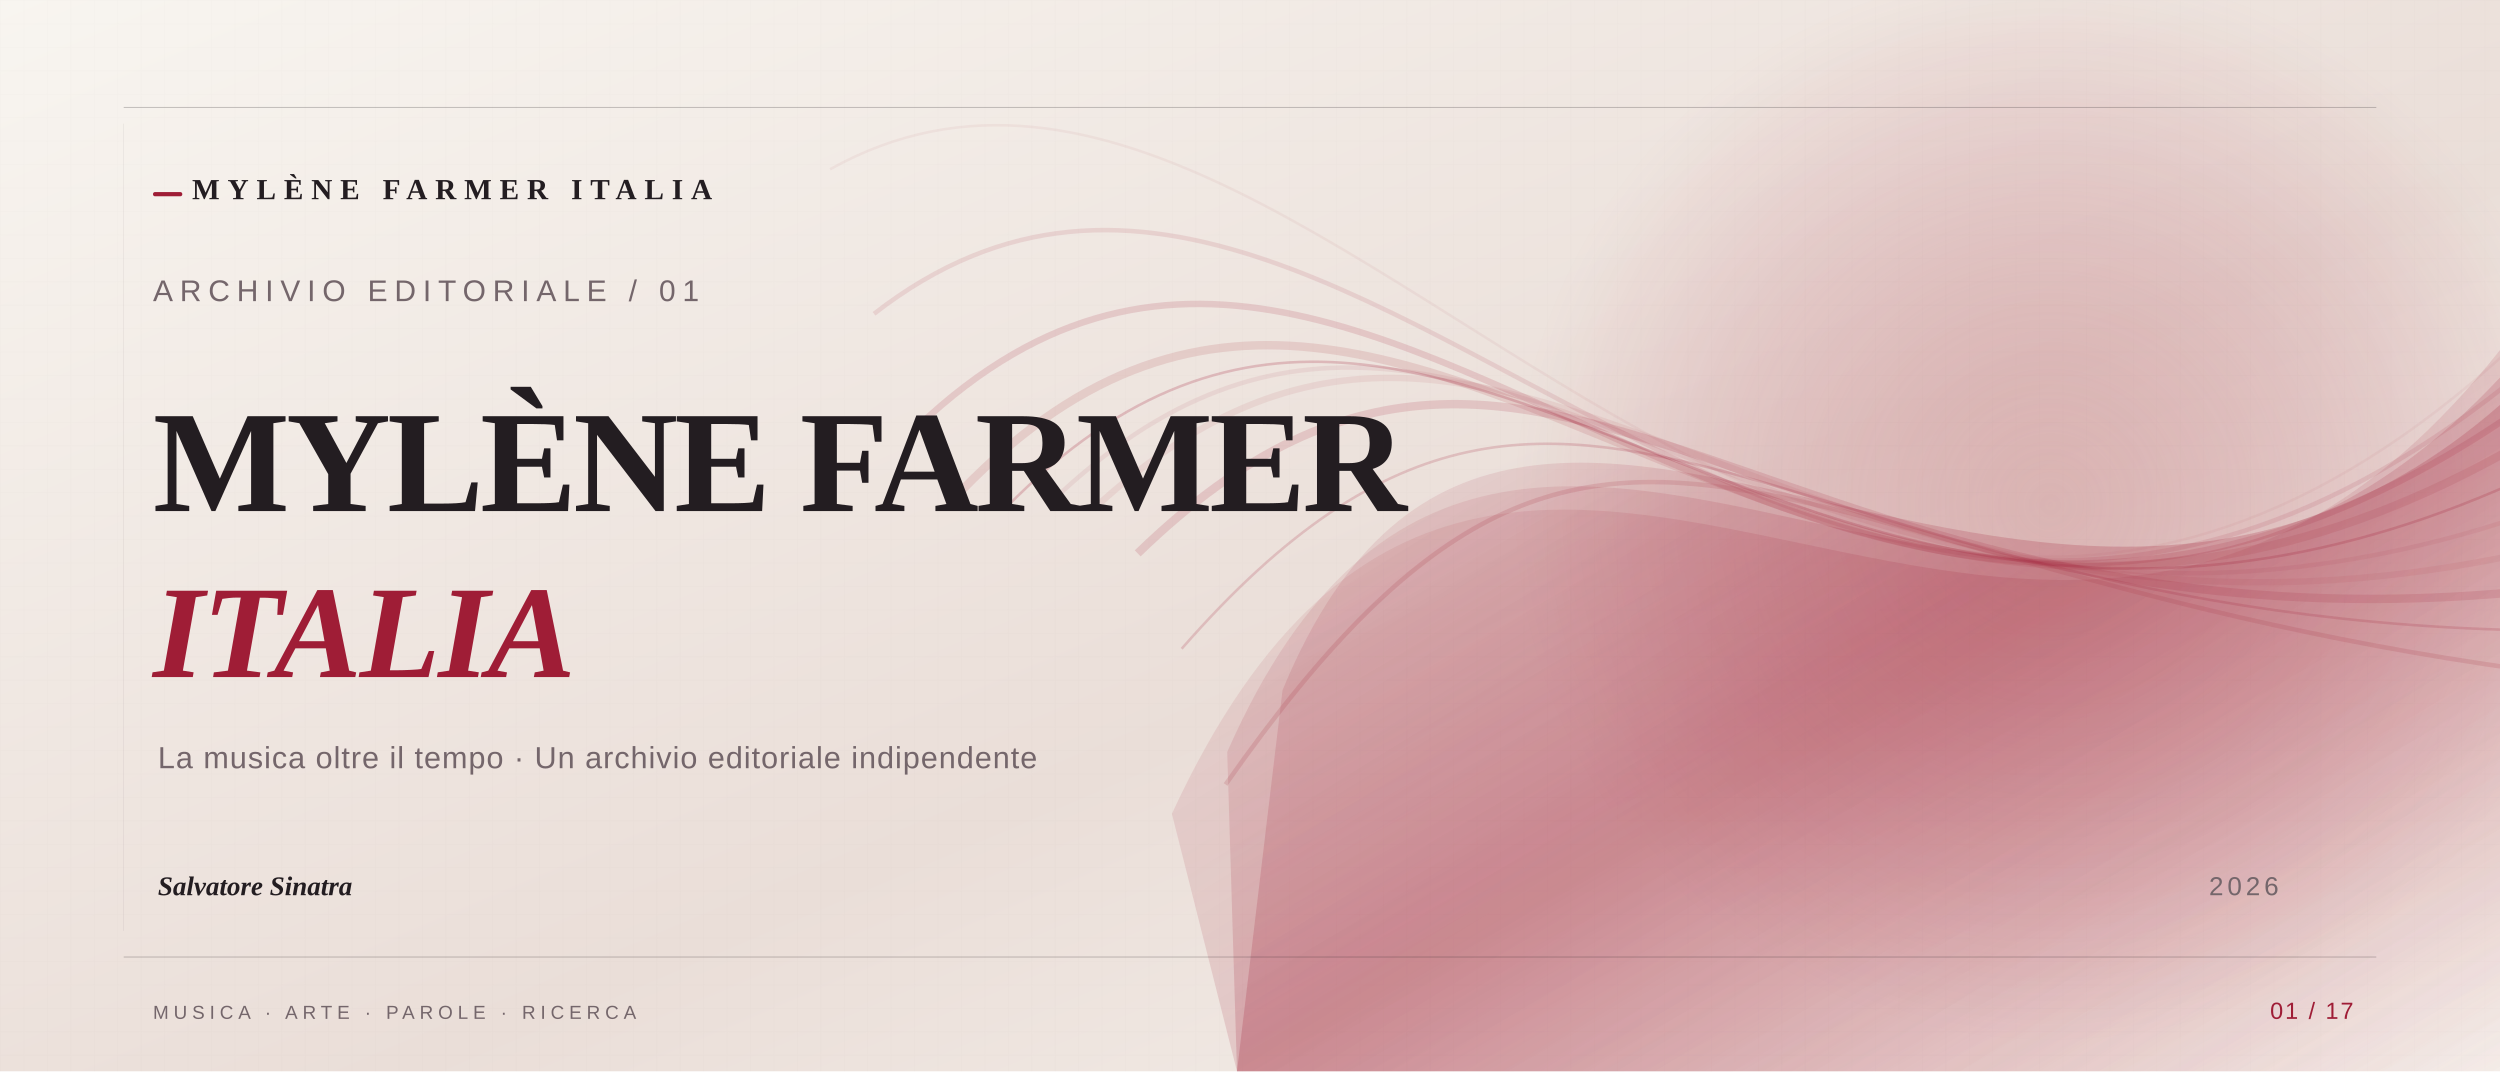
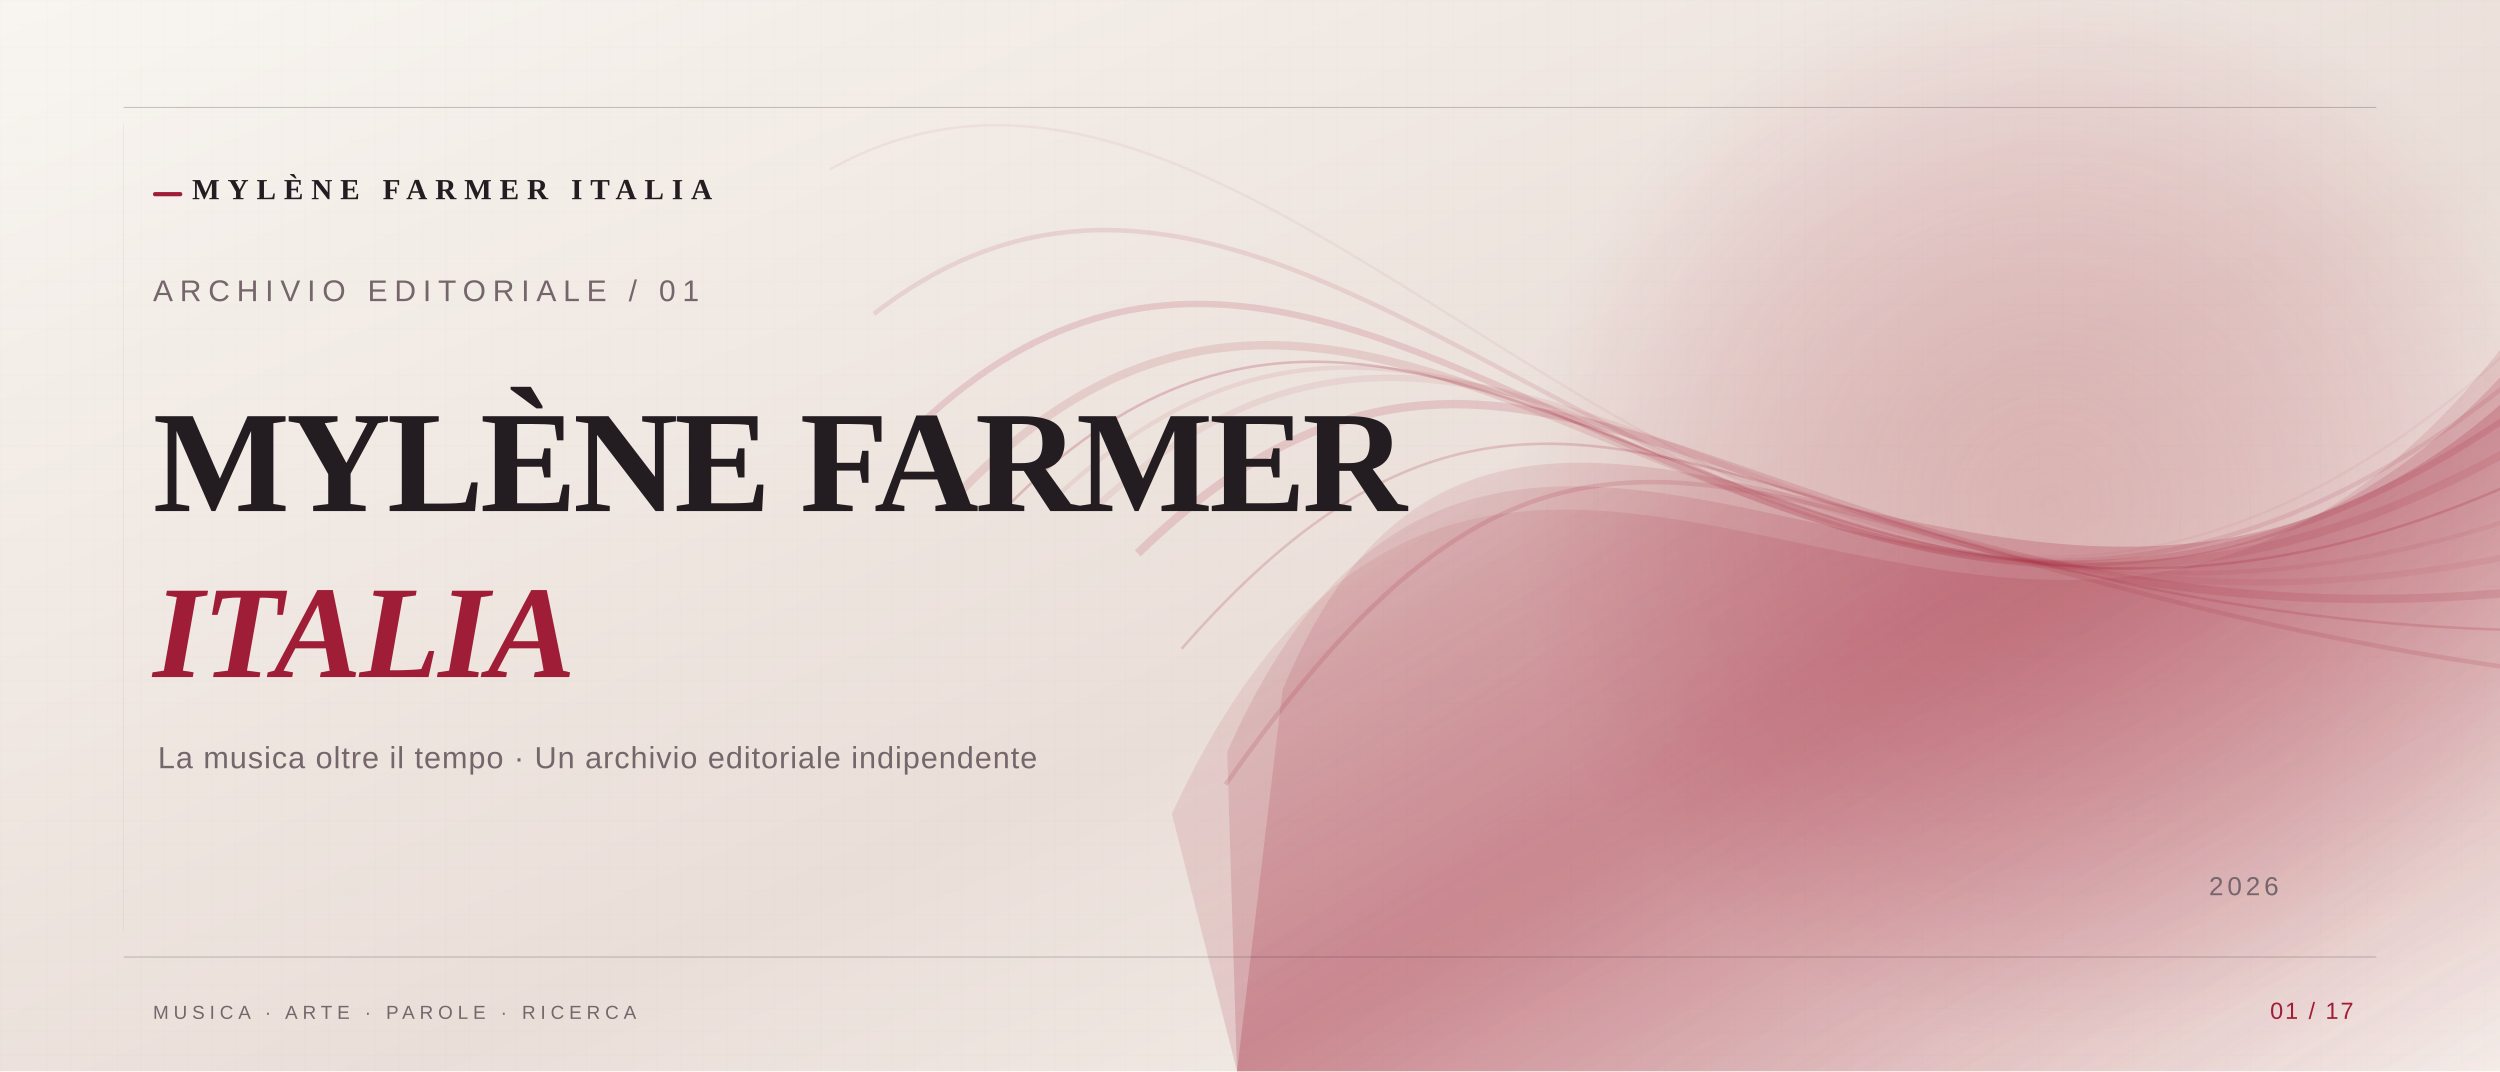
<svg xmlns="http://www.w3.org/2000/svg" width="7680" height="3291" viewBox="0 0 7680 3291" role="img" aria-label="Banner editoriale MYLÈNE FARMER ITALIA — Mylène Farmer Italia">
  <defs>
    <linearGradient id="base" x1="0" y1="0" x2="1" y2="1">
      <stop offset="0" stop-color="#f8f5f0" />
      <stop offset=".58" stop-color="#eaded8" />
      <stop offset="1" stop-color="#f8f5f0" />
    </linearGradient>
    <radialGradient id="orb" cx="50%" cy="50%" r="50%">
      <stop offset="0" stop-color="#b75c64" stop-opacity=".55" />
      <stop offset=".65" stop-color="#9f1d36" stop-opacity=".19" />
      <stop offset="1" stop-color="#9f1d36" stop-opacity="0" />
    </radialGradient>
    <linearGradient id="ribbon" x1="0" y1="0" x2="1" y2="1">
      <stop offset="0" stop-color="#9f1d36" stop-opacity="0" />
      <stop offset=".5" stop-color="#9f1d36" stop-opacity=".75" />
      <stop offset="1" stop-color="#b75c64" stop-opacity="0" />
    </linearGradient>
    <pattern id="micro" width="72" height="72" patternUnits="userSpaceOnUse">
      <path d="M72 0H0V72" fill="none" stroke="#231d21" stroke-width="1" opacity=".045" />
    </pattern>
  </defs>
  <rect width="7680" height="3291" fill="url(#base)" />
  <rect width="7680" height="3291" fill="url(#micro)" />
  <circle cx="6300" cy="1550" r="1660" fill="url(#orb)" opacity=".62" />
  <path d="M 2550 520 C 4200 -400, 5850 3800, 8400 280" fill="none" stroke="#b75c64" stroke-width="8" opacity="0.080" />
  <path d="M 2685 964 C 4290 -285, 5805 3590, 8400 485" fill="none" stroke="#9f1d36" stroke-width="14" opacity="0.115" />
  <path d="M 2820 1310 C 4380 -170, 5760 3380, 8400 690" fill="none" stroke="#9f1d36" stroke-width="20" opacity="0.150" />
  <path d="M 2955 1506 C 4470 -55, 5715 3170, 8400 895" fill="none" stroke="#b75c64" stroke-width="26" opacity="0.185" />
  <path d="M 3090 1560 C 4560 60, 5670 2960, 8400 1100" fill="none" stroke="#9f1d36" stroke-width="8" opacity="0.220" />
  <path d="M 3225 1546 C 4650 175, 5625 2750, 8400 1305" fill="none" stroke="#9f1d36" stroke-width="14" opacity="0.080" />
  <path d="M 3360 1563 C 4740 290, 5580 2540, 8400 1510" fill="none" stroke="#b75c64" stroke-width="20" opacity="0.115" />
  <path d="M 3495 1700 C 4830 405, 5535 2330, 8400 1715" fill="none" stroke="#9f1d36" stroke-width="26" opacity="0.150" />
  <path d="M 3630 1993 C 4920 520, 5490 2120, 8400 1920" fill="none" stroke="#9f1d36" stroke-width="8" opacity="0.185" />
  <path d="M 3765 2410 C 5010 635, 5445 1910, 8400 2125" fill="none" stroke="#b75c64" stroke-width="14" opacity="0.220" />
  <path d="M 3600 2500 C 4700 120, 6500 3400, 8050 500 L 8050 3291 L 3800 3291 Z" fill="url(#ribbon)" opacity="0.20" />
  <path d="M 3770 2310 C 4700 200, 6500 3150, 8050 670 L 8050 3291 L 3800 3291 Z" fill="url(#ribbon)" opacity="0.26" />
  <path d="M 3940 2120 C 4700 280, 6500 2900, 8050 840 L 8050 3291 L 3800 3291 Z" fill="url(#ribbon)" opacity="0.31" />
  <path d="M 380 330 H 7300" stroke="#231d21" stroke-width="3" opacity=".26" />
  <path d="M 380 2940 H 7300" stroke="#231d21" stroke-width="3" opacity=".26" />
  <path d="M 380 380 V 2860" stroke="#231d21" stroke-width="2" opacity=".08" />
  <rect x="470" y="590" width="90" height="13" rx="6" fill="#9f1d36" />
  <text x="590" y="612" fill="#231d21" font-family="Times New Roman, Liberation Serif, serif" font-weight="700" font-size="90" letter-spacing="24">MYLÈNE FARMER ITALIA</text>
  <text x="470" y="925" fill="#74666b" font-family="Arial, Helvetica, sans-serif" font-size="92" letter-spacing="21">ARCHIVIO EDITORIALE  /  01</text>
  <text x="470" y="1570" fill="#231d21" font-family="Times New Roman, Liberation Serif, serif" font-weight="700" font-size="445" letter-spacing="-11">MYLÈNE FARMER</text>
  <text x="470" y="2080" fill="#9f1d36" font-family="Times New Roman, Liberation Serif, serif" font-weight="700" font-style="italic" font-size="405" letter-spacing="-6">ITALIA</text>
  <text x="485" y="2360" fill="#74666b" font-family="Arial, Helvetica, sans-serif" font-size="94" letter-spacing="3">La musica oltre il tempo · Un archivio editoriale indipendente</text>
-   <text x="485" y="2750" fill="#231d21" font-family="Times New Roman, Liberation Serif, serif" font-size="83" font-style="italic" font-weight="700">Salvatore Sinatra</text>
  <text x="7000" y="2750" text-anchor="end" fill="#74666b" font-family="Arial, Helvetica, sans-serif" font-size="80" letter-spacing="12">2026</text>
  <text x="470" y="3130" fill="#74666b" font-family="Arial, Helvetica, sans-serif" font-size="58" letter-spacing="15">MUSICA  ·  ARTE  ·  PAROLE  ·  RICERCA</text>
  <text x="7230" y="3130" text-anchor="end" fill="#9f1d36" font-family="Arial, Helvetica, sans-serif" font-size="72" letter-spacing="6">01 / 17</text>
</svg>
